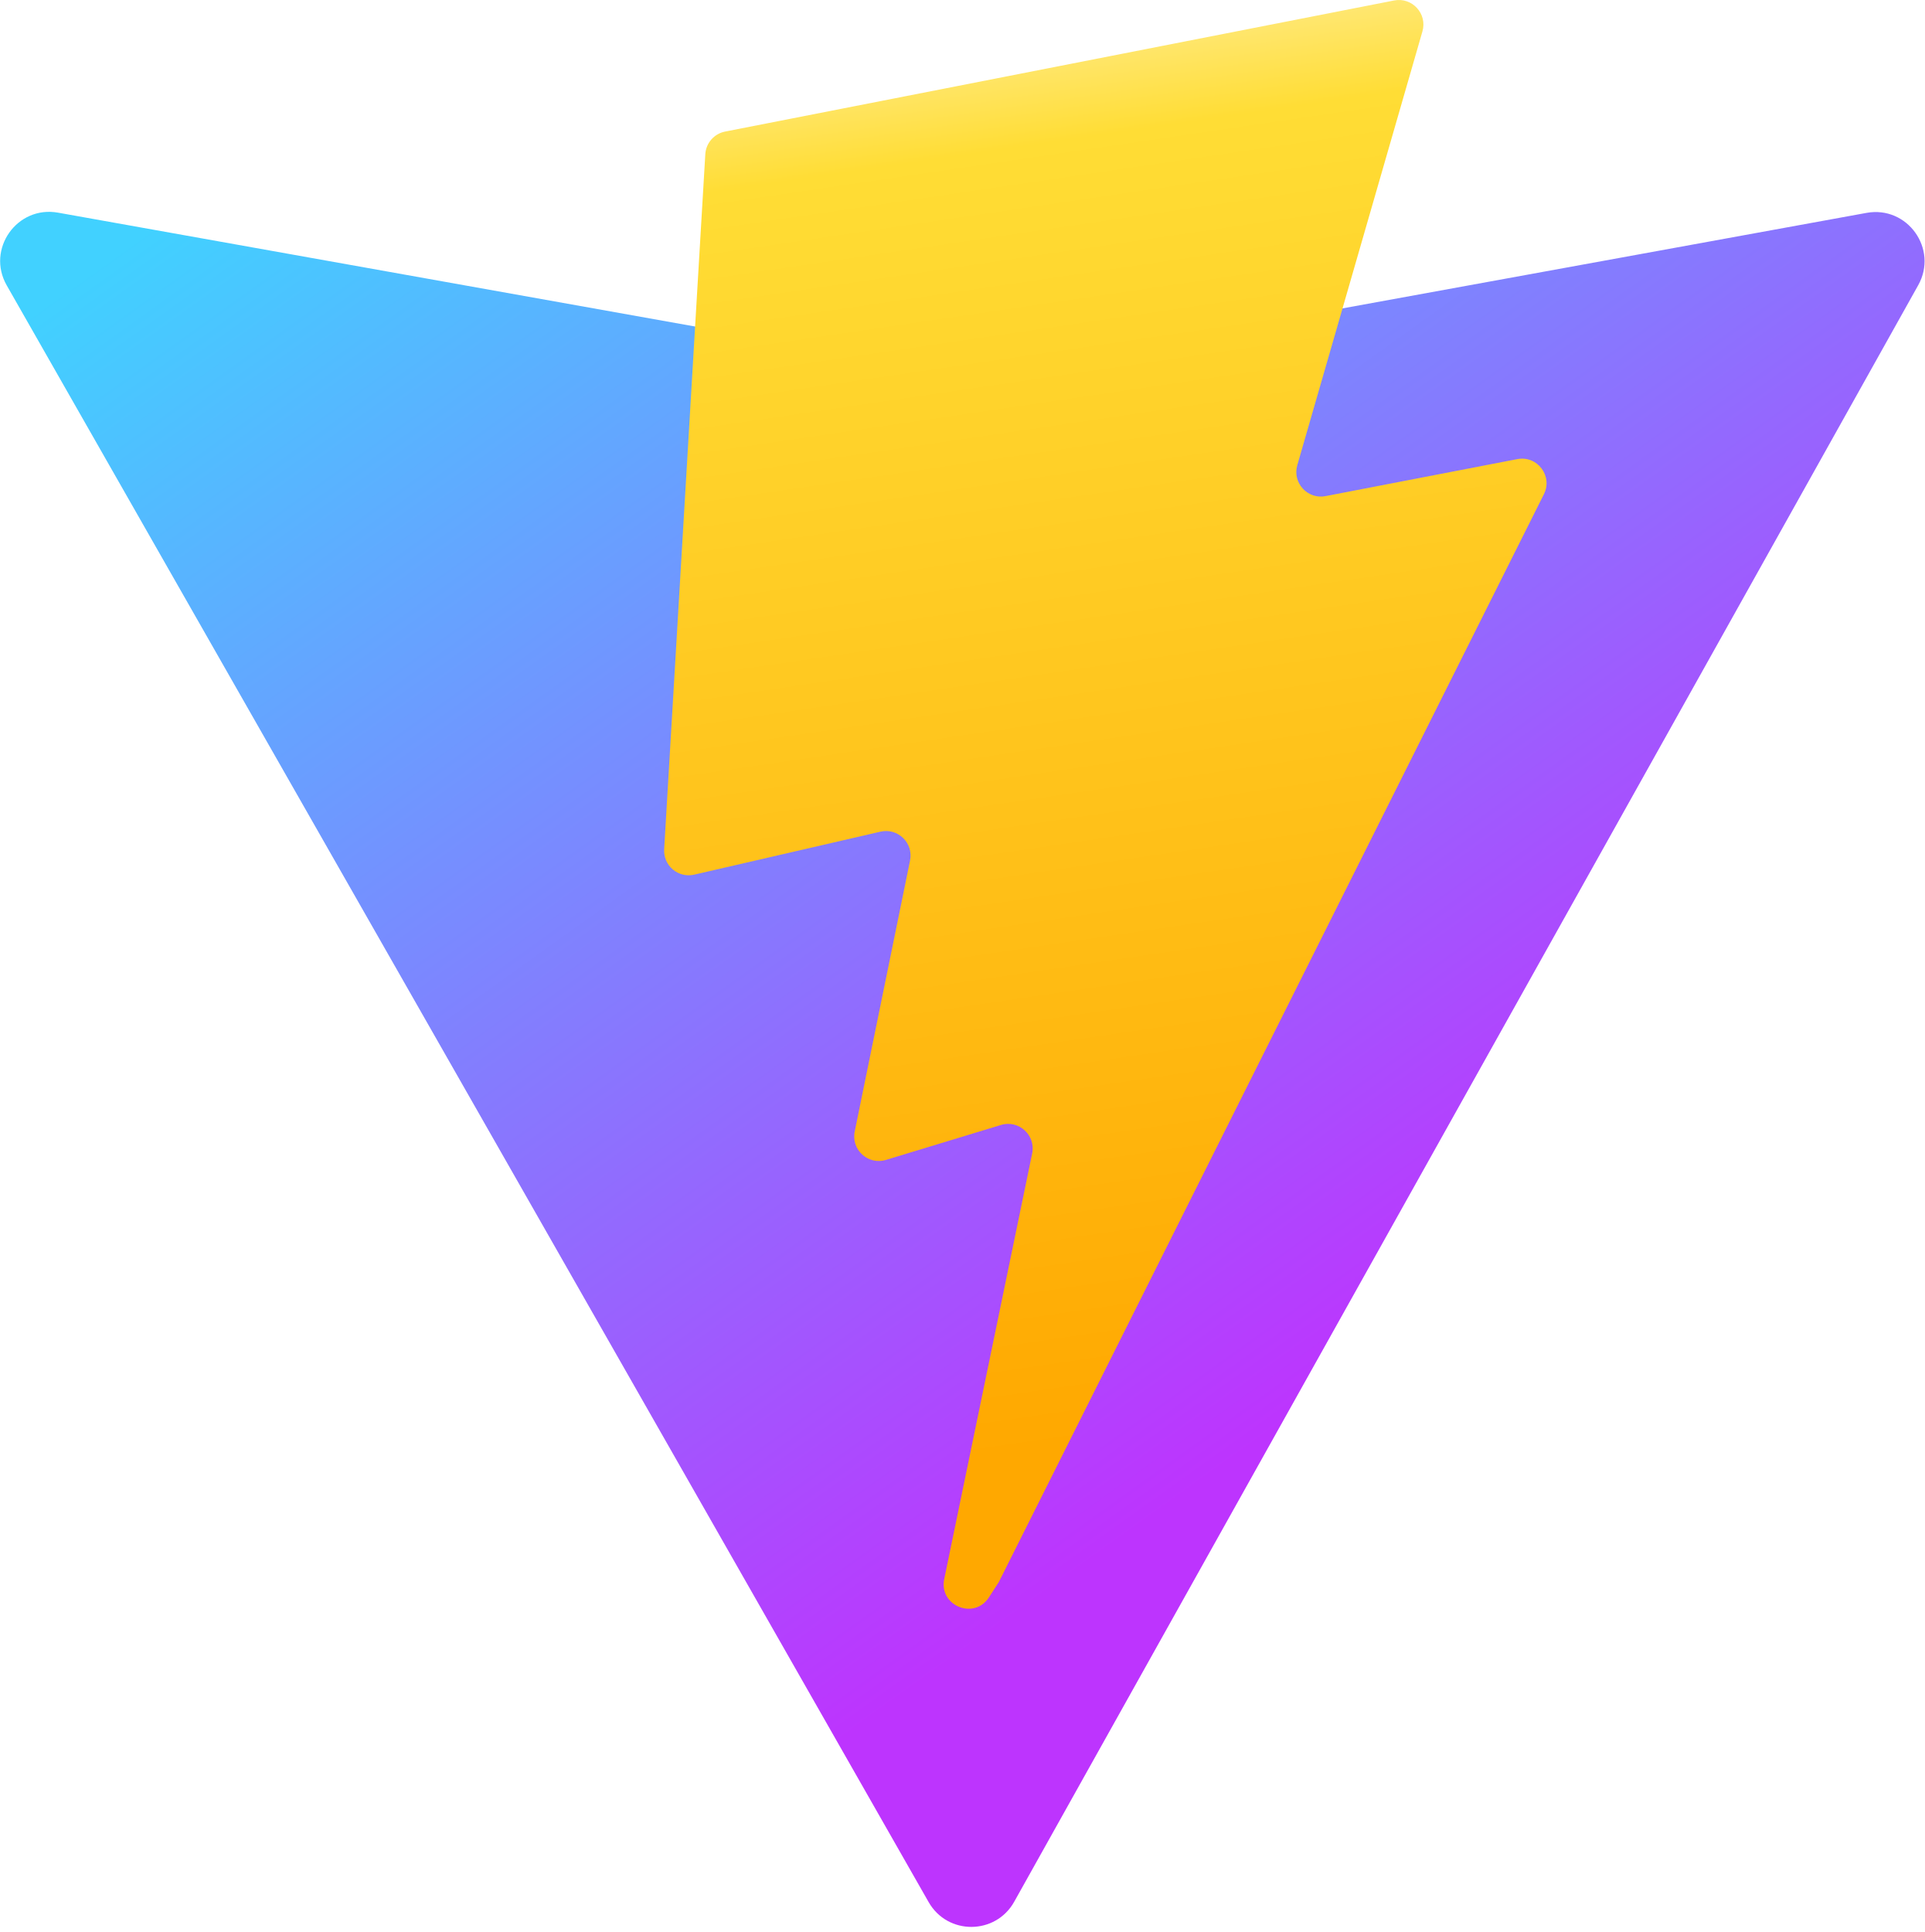
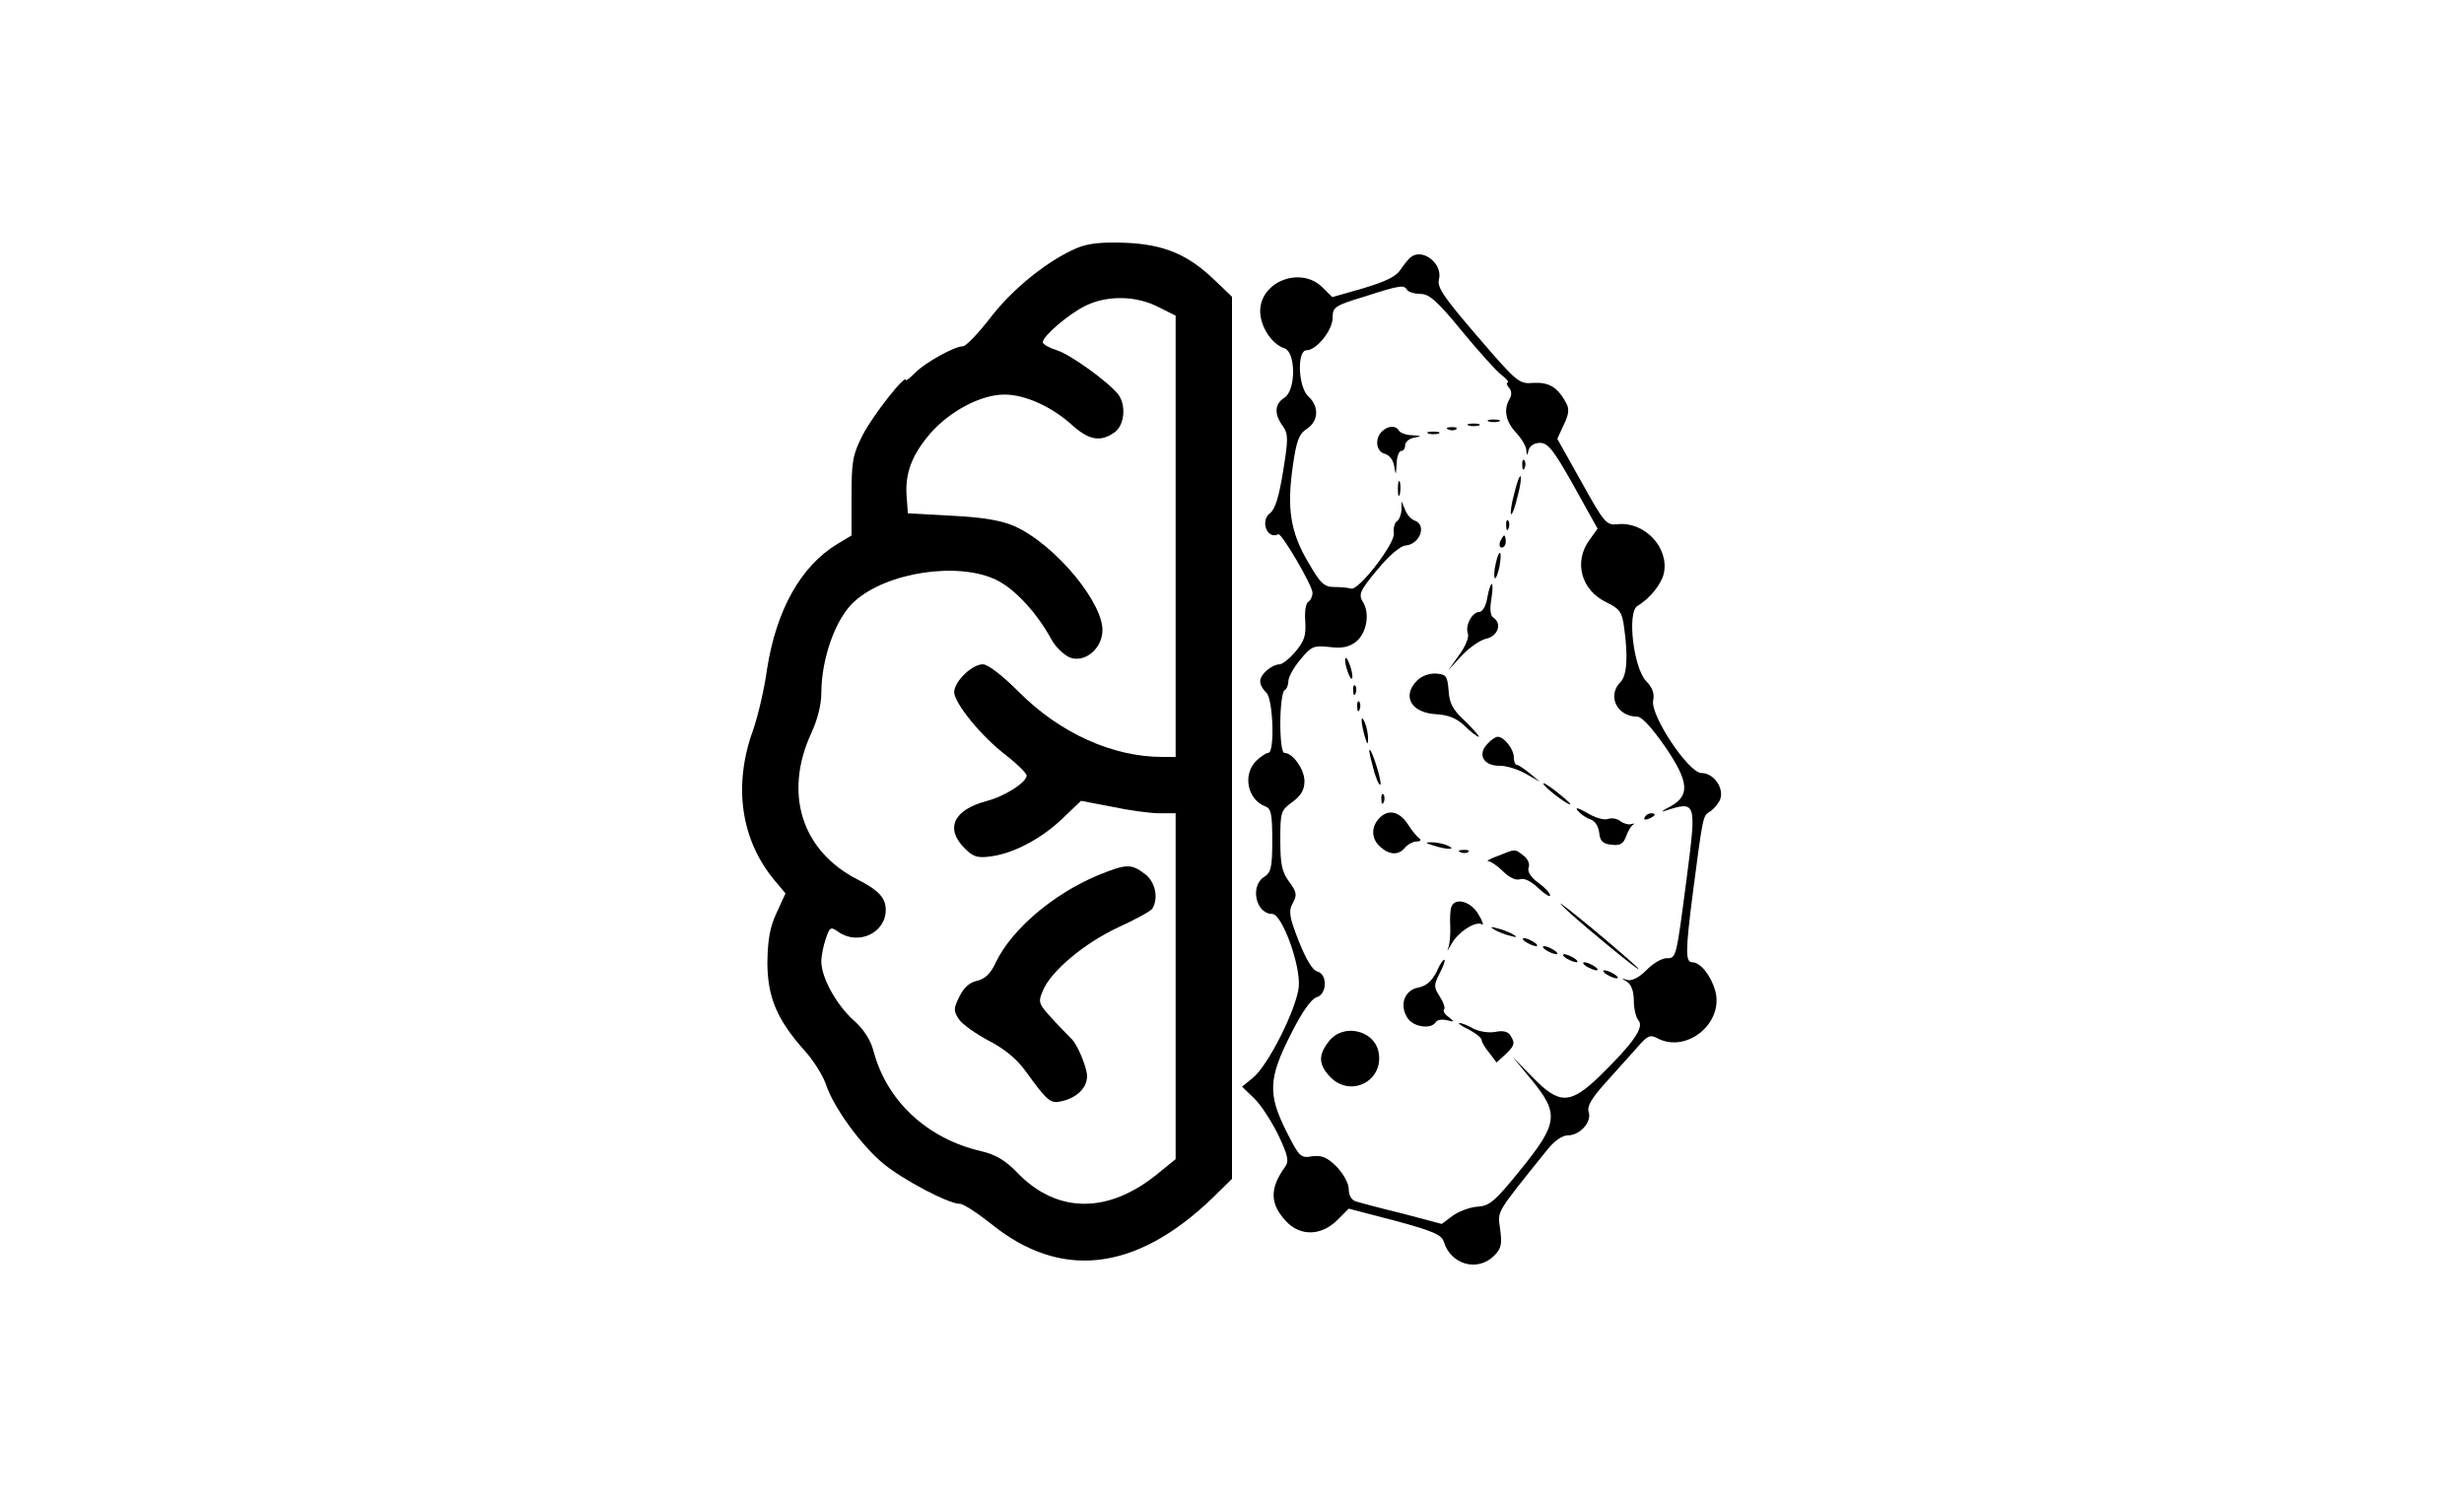
- <svg xmlns="http://www.w3.org/2000/svg" aria-hidden="true" role="img" class="iconify iconify--logos" width="31.88" height="32" preserveAspectRatio="xMidYMid meet" viewBox="0 0 256 257">
-   <defs>
-     <linearGradient id="IconifyId1813088fe1fbc01fb466" x1="-.828%" x2="57.636%" y1="7.652%" y2="78.411%">
-       <stop offset="0%" stop-color="#41D1FF" />
-       <stop offset="100%" stop-color="#BD34FE" />
-     </linearGradient>
-     <linearGradient id="IconifyId1813088fe1fbc01fb467" x1="43.376%" x2="50.316%" y1="2.242%" y2="89.03%">
-       <stop offset="0%" stop-color="#FFEA83" />
-       <stop offset="8.333%" stop-color="#FFDD35" />
-       <stop offset="100%" stop-color="#FFA800" />
-     </linearGradient>
-   </defs>
-   <path fill="url(#IconifyId1813088fe1fbc01fb466)" d="M255.153 37.938L134.897 252.976c-2.483 4.44-8.862 4.466-11.382.048L.875 37.958c-2.746-4.814 1.371-10.646 6.827-9.67l120.385 21.517a6.537 6.537 0 0 0 2.322-.004l117.867-21.483c5.438-.991 9.574 4.796 6.877 9.62Z" />
-   <path fill="url(#IconifyId1813088fe1fbc01fb467)" d="M185.432.063L96.44 17.501a3.268 3.268 0 0 0-2.634 3.014l-5.474 92.456a3.268 3.268 0 0 0 3.997 3.378l24.777-5.718c2.318-.535 4.413 1.507 3.936 3.838l-7.361 36.047c-.495 2.426 1.782 4.5 4.151 3.78l15.304-4.649c2.372-.72 4.652 1.36 4.15 3.788l-11.698 56.621c-.732 3.542 3.979 5.473 5.943 2.437l1.313-2.028l72.516-144.72c1.215-2.423-.88-5.186-3.54-4.672l-25.505 4.922c-2.396.462-4.435-1.77-3.759-4.114l16.646-57.705c.677-2.35-1.37-4.583-3.769-4.113Z" />
+ <svg xmlns="http://www.w3.org/2000/svg" version="1.0" width="612pt" height="374pt" viewBox="0 0 612 374" preserveAspectRatio="xMidYMid meet">
+   <g transform="translate(0,374) scale(0.1,-0.1)" fill="#000000" stroke="none">
+     <path d="M2675 3124 c-71 -30 -159 -100 -215 -173 -30 -39 -61 -71 -68 -71 -21 0 -93 -40 -118 -65 -13 -13 -24 -22 -24 -19 0 17 -83 -89 -107 -136 -25 -49 -28 -65 -28 -153 l0 -97 -35 -21 c-91 -55 -152 -164 -175 -312 -7 -51 -23 -117 -34 -149 -51 -139 -31 -275 54 -376 l26 -31 -22 -48 c-17 -36 -22 -67 -23 -123 0 -86 24 -143 92 -219 22 -24 45 -61 53 -83 18 -57 88 -153 144 -199 49 -40 161 -99 189 -99 9 0 44 -23 78 -50 173 -140 359 -118 548 63 l50 49 0 1096 0 1095 -45 43 c-65 62 -124 87 -220 91 -58 2 -91 -1 -120 -13z m201 -146 l44 -22 0 -548 0 -548 -34 0 c-122 0 -253 59 -354 160 -43 43 -78 70 -91 70 -27 0 -71 -43 -71 -69 0 -27 68 -111 129 -157 27 -21 50 -44 51 -50 0 -17 -54 -52 -101 -64 -81 -22 -102 -68 -53 -117 21 -21 32 -25 65 -20 56 7 126 44 178 94 l46 44 78 -15 c42 -9 95 -16 117 -16 l40 0 0 -429 0 -430 -43 -35 c-124 -102 -252 -101 -351 2 -29 30 -52 44 -90 53 -133 31 -233 124 -266 247 -7 28 -24 55 -50 78 -43 39 -80 106 -80 146 0 14 5 39 11 56 10 30 12 31 32 17 49 -34 117 -2 117 55 0 30 -18 49 -69 75 -140 71 -185 214 -116 364 15 32 25 71 25 99 0 87 36 187 82 228 80 73 259 100 354 53 46 -23 100 -82 136 -148 9 -17 29 -36 43 -43 35 -16 79 16 83 61 7 69 -116 218 -218 264 -32 14 -76 22 -155 26 l-110 6 -3 40 c-5 59 13 106 60 160 49 55 125 95 183 95 51 0 117 -30 167 -75 42 -38 71 -44 106 -19 25 17 30 68 9 95 -24 30 -117 98 -152 109 -19 6 -35 15 -35 20 0 15 63 69 105 90 54 27 126 26 181 -2z" />
+     <path d="M2727 1566 c-110 -46 -213 -133 -253 -215 -13 -29 -27 -42 -47 -47 -19 -4 -33 -17 -44 -39 -15 -30 -15 -36 -1 -57 8 -12 42 -36 74 -53 39 -20 69 -45 91 -75 55 -76 62 -82 91 -75 38 9 62 34 62 62 0 22 -25 81 -39 93 -3 3 -24 24 -45 47 -37 40 -38 43 -26 72 20 49 104 119 188 158 42 19 80 40 84 46 16 26 8 66 -18 86 -34 26 -46 26 -117 -3z" />
+     <path d="M3505 3102 c-6 -4 -17 -18 -26 -31 -11 -18 -37 -30 -93 -47 l-77 -22 -24 24 c-54 54 -155 15 -155 -59 0 -38 29 -82 60 -92 29 -9 29 -105 0 -123 -24 -15 -26 -40 -4 -70 14 -20 14 -32 1 -112 -10 -63 -20 -95 -32 -104 -26 -19 -8 -67 20 -53 8 4 84 -126 85 -145 0 -9 -5 -20 -11 -23 -6 -4 -9 -26 -7 -49 2 -34 -2 -48 -24 -74 -15 -18 -33 -32 -40 -32 -20 -1 -48 -25 -48 -42 0 -9 7 -21 15 -28 17 -14 22 -150 5 -150 -5 0 -19 -9 -30 -20 -34 -34 -22 -96 23 -113 14 -5 17 -19 17 -84 0 -67 -3 -80 -20 -91 -36 -22 -21 -92 20 -92 24 0 70 -125 66 -180 -5 -54 -75 -195 -114 -227 l-27 -22 30 -29 c17 -16 43 -57 60 -91 24 -51 27 -65 17 -79 -39 -54 -38 -92 2 -135 35 -38 87 -37 127 2 l29 29 115 -30 c93 -25 116 -35 121 -52 17 -57 84 -76 125 -35 18 18 20 29 15 66 -6 47 -14 34 116 196 18 23 38 37 52 37 30 0 60 33 52 58 -5 14 7 34 42 73 27 30 62 69 79 88 25 29 32 32 50 22 73 -38 166 39 143 119 -11 38 -37 70 -57 70 -17 0 -17 27 2 175 24 184 25 189 40 198 8 4 20 17 26 28 14 28 -13 69 -45 69 -32 0 -127 143 -120 180 4 17 -2 33 -18 49 -31 34 -47 170 -21 186 32 19 61 56 66 83 12 63 -49 127 -115 120 -28 -3 -33 2 -90 105 l-60 107 16 35 c13 26 14 40 6 54 -21 39 -42 52 -81 50 -36 -3 -40 0 -139 115 -84 98 -101 122 -96 142 10 38 -39 78 -69 56z m-10 -82 c3 -5 18 -10 33 -10 22 0 42 -18 102 -91 41 -50 86 -100 99 -110 13 -10 20 -19 16 -19 -4 0 -3 -6 3 -13 7 -8 7 -18 2 -27 -16 -26 -11 -56 15 -84 14 -15 26 -35 26 -44 1 -15 2 -15 6 1 3 10 14 17 28 17 20 0 34 -18 84 -107 l59 -106 -20 -28 c-40 -54 -21 -125 42 -155 33 -16 39 -24 44 -63 10 -72 7 -119 -9 -135 -34 -34 -9 -86 42 -86 11 0 37 -29 69 -75 60 -88 62 -122 11 -149 -18 -9 -23 -14 -12 -10 78 25 79 24 55 -162 -27 -206 -26 -204 -51 -204 -11 0 -34 -13 -50 -30 -18 -18 -36 -27 -47 -24 -16 5 -16 5 0 -5 10 -7 16 -24 16 -46 0 -20 5 -42 12 -50 14 -17 -14 -57 -98 -139 -72 -69 -99 -70 -165 -2 l-50 51 47 -57 c69 -84 66 -108 -27 -223 -64 -79 -77 -90 -106 -92 -19 -1 -46 -11 -62 -22 l-28 -21 -98 26 c-54 13 -106 27 -115 30 -11 3 -18 15 -18 30 0 15 -13 38 -30 56 -24 24 -37 29 -61 26 -29 -5 -32 -1 -64 62 -46 92 -45 131 11 241 28 56 51 88 64 92 26 7 28 57 2 64 -12 3 -28 30 -46 75 -24 61 -26 75 -15 95 11 20 10 27 -9 53 -18 24 -22 43 -22 103 0 70 1 74 30 95 22 16 30 31 30 52 0 29 -29 70 -50 70 -6 0 -10 31 -10 74 0 41 5 78 10 81 6 3 10 14 10 23 0 10 13 34 30 54 27 33 33 35 72 31 32 -4 49 0 66 13 27 22 35 71 17 99 -11 19 -8 27 36 80 29 35 57 59 70 60 35 3 54 50 23 62 -9 3 -20 15 -24 27 l-9 21 0 -22 c-1 -12 -6 -25 -12 -28 -5 -4 -9 -17 -7 -30 3 -25 -87 -142 -106 -137 -6 2 -25 4 -41 4 -26 0 -35 8 -66 62 -44 74 -53 134 -38 238 9 63 15 80 35 93 29 19 31 55 4 80 -26 23 -29 115 -5 115 25 0 65 50 65 81 0 26 5 30 78 52 90 29 99 30 107 17z" />
+     <path d="M3698 2693 c6 -2 18 -2 25 0 6 3 1 5 -13 5 -14 0 -19 -2 -12 -5z" />
+     <path d="M3648 2683 c6 -2 18 -2 25 0 6 3 1 5 -13 5 -14 0 -19 -2 -12 -5z" />
+     <path d="M3432 2668 c-18 -18 -14 -49 7 -55 12 -3 22 -16 24 -32 4 -23 4 -22 6 7 0 17 6 32 11 32 6 0 10 6 10 14 0 8 10 17 23 19 19 4 19 4 -5 6 -15 0 -30 6 -33 11 -8 14 -28 13 -43 -2z" />
+     <path d="M3598 2673 c7 -3 16 -2 19 1 4 3 -2 6 -13 5 -11 0 -14 -3 -6 -6z" />
+     <path d="M3548 2663 c6 -2 18 -2 25 0 6 3 1 5 -13 5 -14 0 -19 -2 -12 -5z" />
+     <path d="M3781 2584 c0 -11 3 -14 6 -6 3 7 2 16 -1 19 -3 4 -6 -2 -5 -13z" />
+     <path d="M3761 2514 c-7 -25 -10 -48 -8 -51 3 -2 10 17 16 43 7 25 10 48 8 51 -3 2 -10 -17 -16 -43z" />
+     <path d="M3472 2525 c0 -16 2 -22 5 -12 2 9 2 23 0 30 -3 6 -5 -1 -5 -18z" />
+     <path d="M3741 2434 c0 -11 3 -14 6 -6 3 7 2 16 -1 19 -3 4 -6 -2 -5 -13z" />
+     <path d="M3726 2395 c-3 -8 -1 -15 4 -15 6 0 10 7 10 15 0 8 -2 15 -4 15 -2 0 -6 -7 -10 -15z" />
+     <path d="M3715 2340 c-4 -17 -5 -34 -2 -36 2 -3 7 10 11 27 8 42 0 50 -9 9z" />
+     <path d="M3694 2255 c-3 -20 -12 -35 -20 -35 -17 0 -36 -34 -28 -54 3 -8 -6 -32 -22 -53 l-27 -38 34 37 c19 20 46 39 62 42 28 7 38 38 16 52 -7 4 -9 21 -5 45 8 49 -1 52 -10 4z" />
+     <path d="M3341 2100 c0 -8 4 -24 9 -35 5 -13 9 -14 9 -5 0 8 -4 24 -9 35 -5 13 -9 14 -9 5z" />
+     <path d="M3520 2050 c-39 -39 -15 -81 48 -84 30 -2 50 -10 70 -29 15 -15 31 -27 35 -27 3 0 -12 17 -33 38 -32 29 -40 45 -42 77 -3 36 -6 40 -31 42 -17 1 -36 -6 -47 -17z" />
+     <path d="M3361 2024 c0 -11 3 -14 6 -6 3 7 2 16 -1 19 -3 4 -6 -2 -5 -13z" />
+     <path d="M3371 1984 c0 -11 3 -14 6 -6 3 7 2 16 -1 19 -3 4 -6 -2 -5 -13z" />
+     <path d="M3382 1950 c0 -8 4 -26 8 -40 6 -20 8 -21 8 -5 0 11 -3 29 -8 40 -5 12 -8 14 -8 5z" />
+     <path d="M3696 1894 c-28 -27 -12 -57 30 -56 16 0 45 -9 64 -20 l35 -20 -25 21 c-14 11 -28 21 -32 21 -5 0 -8 9 -8 19 0 20 -24 51 -40 51 -5 0 -16 -7 -24 -16z" />
+     <path d="M3401 1875 c0 -5 6 -30 13 -55 8 -25 15 -36 15 -25 -1 21 -27 98 -28 80z" />
+     <path d="M3834 1792 c8 -13 66 -56 66 -49 0 3 -17 17 -37 33 -20 15 -33 23 -29 16z" />
+     <path d="M3431 1754 c0 -11 3 -14 6 -6 3 7 2 16 -1 19 -3 4 -6 -2 -5 -13z" />
+     <path d="M3919 1726 c7 -8 21 -18 31 -21 11 -3 20 -17 22 -33 2 -21 9 -28 30 -30 22 -3 30 2 37 21 5 14 13 27 18 29 4 3 2 3 -6 1 -7 -2 -20 2 -27 8 -8 6 -21 8 -30 5 -9 -4 -33 3 -52 15 -23 13 -31 15 -23 5z" />
+     <path d="M3428 1710 c-23 -22 -23 -53 0 -73 23 -21 46 -22 62 -2 7 8 20 15 29 15 9 0 12 3 6 8 -6 4 -18 19 -27 33 -21 33 -48 40 -70 19z" />
+     <path d="M4085 1710 c-3 -6 1 -7 9 -4 18 7 21 14 7 14 -6 0 -13 -4 -16 -10z" />
+     <path d="M3560 1640 c34 -11 60 -11 35 0 -11 5 -29 8 -40 8 -16 0 -15 -2 5 -8z" />
+     <path d="M3628 1623 c7 -3 16 -2 19 1 4 3 -2 6 -13 5 -11 0 -14 -3 -6 -6z" />
+     <path d="M3720 1614 c-19 -7 -30 -13 -23 -13 7 -1 23 -12 37 -26 15 -15 31 -22 41 -19 10 4 27 -4 46 -22 16 -15 29 -23 29 -18 0 6 -13 20 -30 32 -19 14 -27 28 -23 38 3 8 -2 21 -13 29 -22 17 -19 17 -64 -1z" />
+     <path d="M3894 1477 c47 -43 176 -149 176 -144 0 5 -160 140 -191 161 -8 6 -1 -2 15 -17z" />
+     <path d="M3605 1488 c-3 -7 -4 -29 -3 -48 1 -19 -1 -44 -5 -55 -4 -11 -1 -6 8 10 16 30 61 59 76 49 5 -3 1 9 -9 25 -18 32 -58 43 -67 19z" />
+     <path d="M3710 1432 c8 -5 26 -13 40 -16 17 -5 20 -4 10 2 -8 5 -26 13 -40 16 -17 5 -20 4 -10 -2z" />
+     <path d="M3790 1400 c8 -5 20 -10 25 -10 6 0 3 5 -5 10 -8 5 -19 10 -25 10 -5 0 -3 -5 5 -10z" />
+     <path d="M3840 1380 c8 -5 20 -10 25 -10 6 0 3 5 -5 10 -8 5 -19 10 -25 10 -5 0 -3 -5 5 -10z" />
+     <path d="M3890 1360 c8 -5 20 -10 25 -10 6 0 3 5 -5 10 -8 5 -19 10 -25 10 -5 0 -3 -5 5 -10z" />
+     <path d="M3568 1326 c-12 -23 -25 -35 -46 -39 -35 -7 -47 -45 -25 -77 15 -21 57 -27 69 -9 3 6 16 8 28 5 19 -5 19 -4 4 8 -10 7 -15 16 -11 19 3 4 -2 18 -11 32 -15 23 -15 28 -1 56 9 17 15 33 13 35 -3 2 -12 -11 -20 -30z" />
+     <path d="M3940 1340 c8 -5 20 -10 25 -10 6 0 3 5 -5 10 -8 5 -19 10 -25 10 -5 0 -3 -5 5 -10z" />
+     <path d="M3990 1320 c8 -5 20 -10 25 -10 6 0 3 5 -5 10 -8 5 -19 10 -25 10 -5 0 -3 -5 5 -10z" />
+     <path d="M3648 1183 c17 -9 32 -21 32 -26 0 -5 8 -19 19 -32 l18 -24 22 20 c23 22 25 28 12 48 -6 9 -19 12 -37 8 -17 -3 -40 1 -54 8 -14 8 -29 14 -35 14 -5 0 5 -8 23 -16z" />
+     <path d="M3301 1154 c-28 -35 -26 -59 4 -90 51 -51 133 -8 119 63 -11 55 -88 72 -123 27z" />
+   </g>
</svg>
